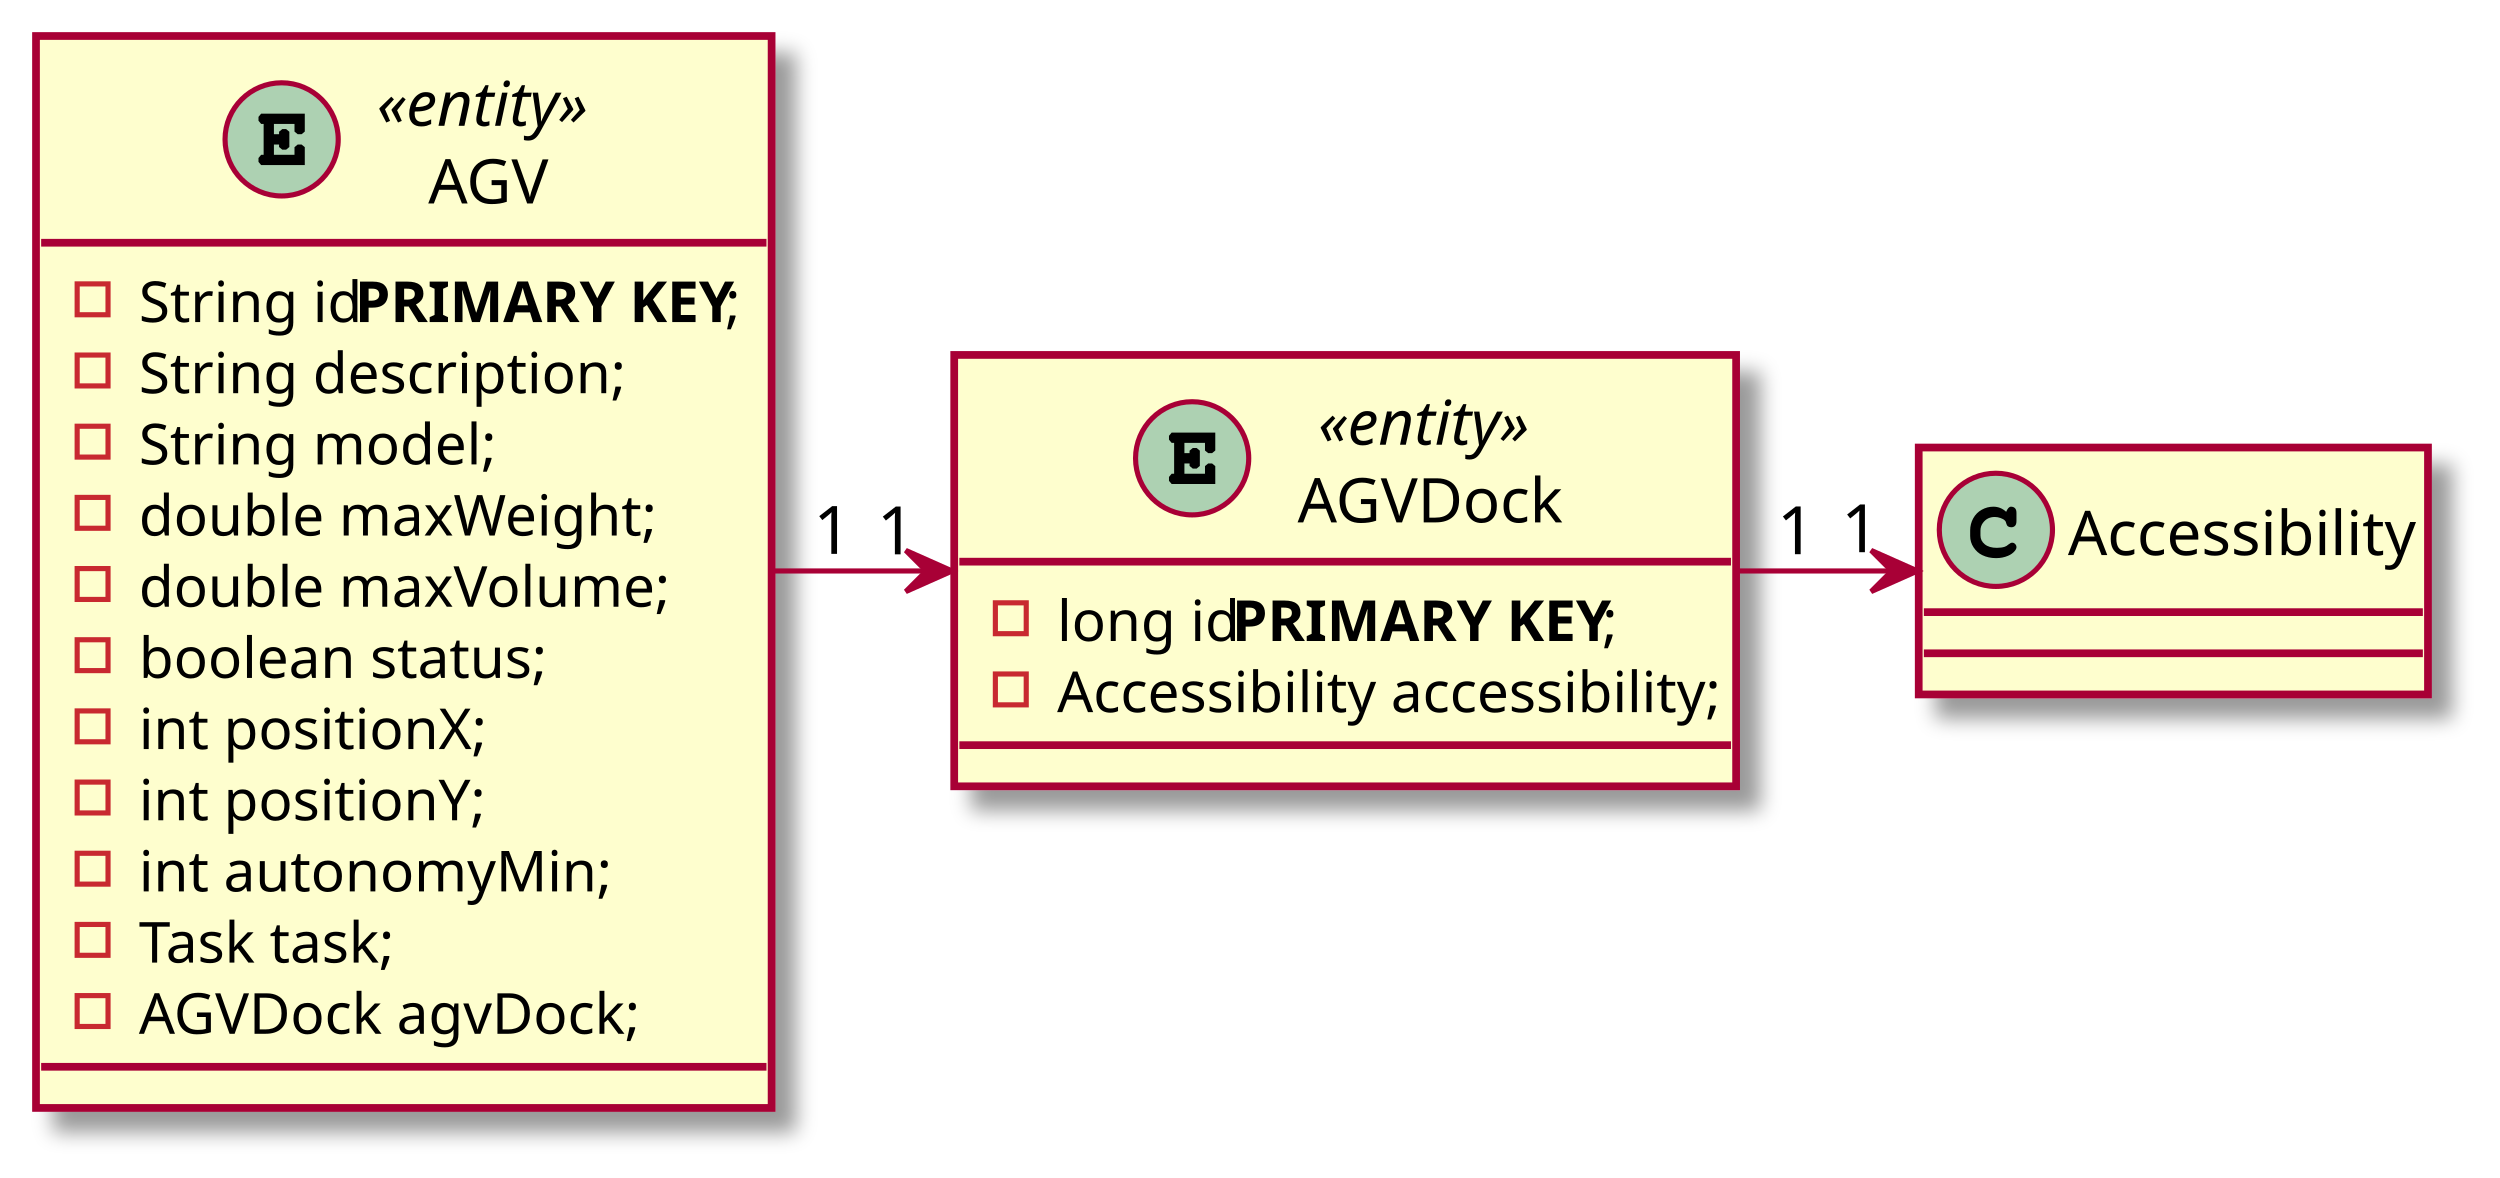
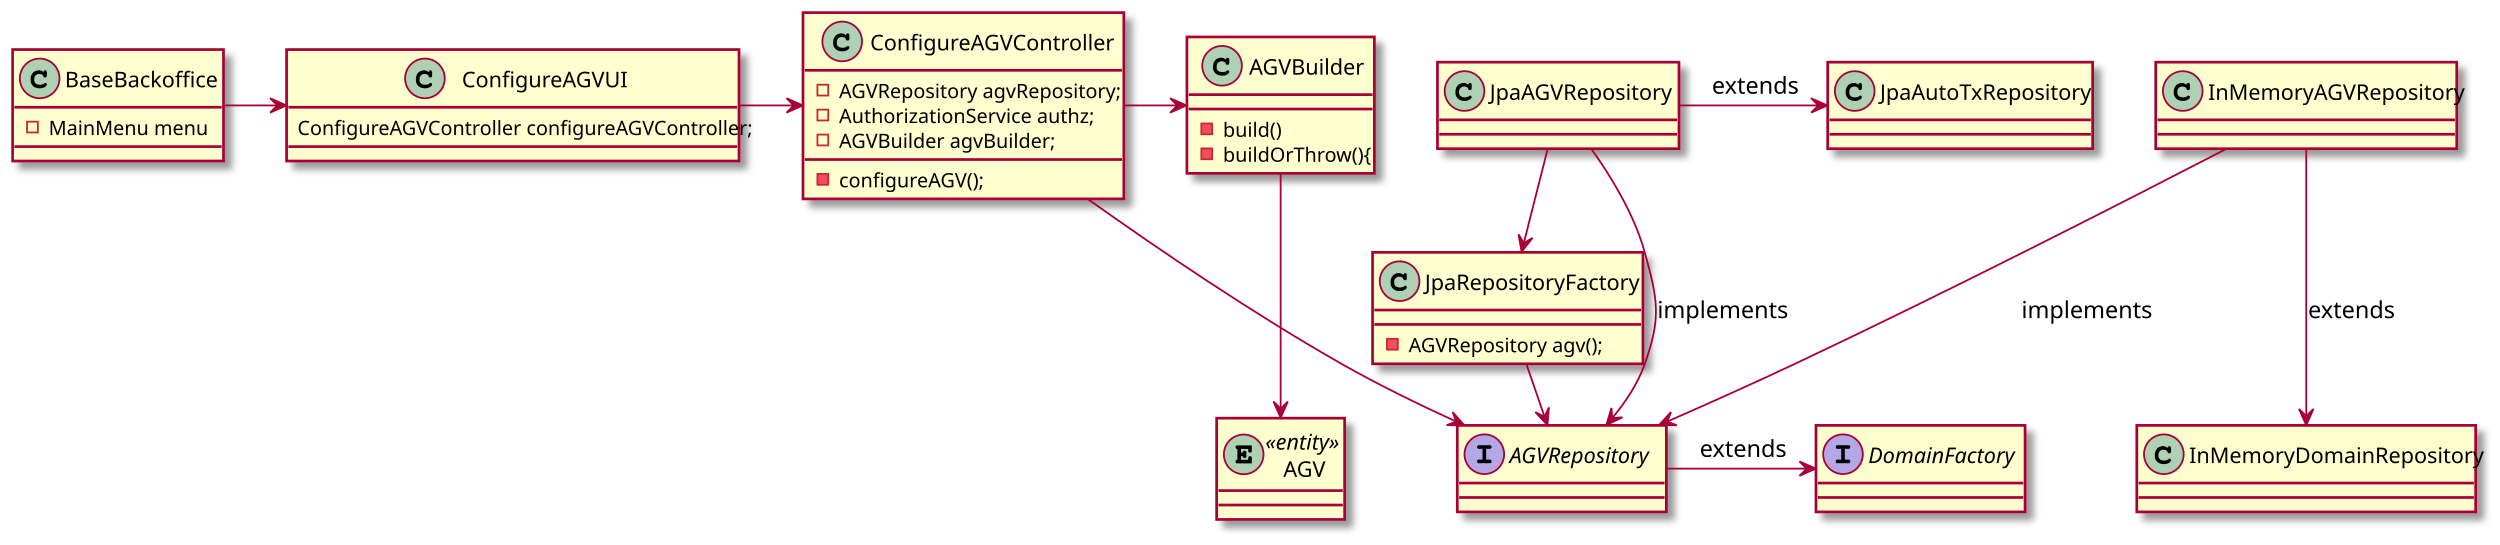
- <svg xmlns="http://www.w3.org/2000/svg" contentScriptType="application/ecmascript" contentStyleType="text/css" height="229px" preserveAspectRatio="none" style="width:486px;height:229px;background:#FFFFFF;" version="1.1" viewBox="0 0 486 229" width="486px" zoomAndPan="magnify">
+ <svg xmlns="http://www.w3.org/2000/svg" contentScriptType="application/ecmascript" contentStyleType="text/css" height="302px" preserveAspectRatio="none" style="width:1387px;height:302px;background:#FFFFFF;" version="1.1" viewBox="0 0 1387 302" width="1387px" zoomAndPan="magnify">
  <defs>
-     <filter height="300%" id="f164uncg9lvv8n" width="300%" x="-1" y="-1">
+     <filter height="300%" id="f1slej2af6ssvz" width="300%" x="-1" y="-1">
      <feGaussianBlur result="blurOut" stdDeviation="2.0" />
      <feColorMatrix in="blurOut" result="blurOut2" type="matrix" values="0 0 0 0 0 0 0 0 0 0 0 0 0 0 0 0 0 0 .4 0" />
      <feOffset dx="4.0" dy="4.0" in="blurOut2" result="blurOut3" />
      <feBlend in="SourceGraphic" in2="blurOut3" mode="normal" />
    </filter>
  </defs>
  <g>
-     <rect codeLine="2" fill="#FEFECE" filter="url(#f164uncg9lvv8n)" height="208.383" id="AGV" style="stroke:#A80036;stroke-width:1.5;" width="143" x="7" y="7" />
-     <ellipse cx="54.75" cy="27.094" fill="#ADD1B2" rx="11" ry="11" style="stroke:#A80036;stroke-width:1.0;" />
-     <path d="M53.25,28.094 L53.25,30.094 L57.25,30.094 L57.25,29.094 L57.25,28.609 L57.875,28.094 L58.25,28.094 L58.625,28.094 L59.25,28.609 L59.25,29.094 L59.25,32.094 L51.25,32.094 L50.766,32.094 L50.25,31.469 L50.25,31.094 L50.25,30.719 L50.766,30.094 L51.25,30.094 L51.25,30.094 L51.25,24.094 L51.25,24.094 L50.766,24.094 L50.25,23.469 L50.25,23.094 L50.25,22.719 L50.766,22.094 L51.25,22.094 L59.25,22.094 L59.25,25.094 L59.25,25.578 L58.625,26.094 L58.25,26.094 L57.875,26.094 L57.25,25.578 L57.25,25.094 L57.25,24.094 L53.25,24.094 L53.25,26.094 L54.25,26.094 L54.25,25.609 L54.25,25.609 L54.875,25.094 L55.25,25.094 L55.625,25.094 L56.25,25.609 L56.25,26.094 L56.25,28.094 L56.25,28.578 L55.625,29.094 L55.625,29.094 L55.25,29.094 L54.875,29.094 L54.25,28.578 L54.25,28.578 L54.25,28.094 L53.25,28.094 Z " fill="#000000" />
-     <text fill="#000000" font-family="sans-serif" font-size="12" font-style="italic" lengthAdjust="spacing" textLength="43" x="73.25" y="24.457">«entity»</text>
-     <text fill="#000000" font-family="sans-serif" font-size="12" lengthAdjust="spacing" textLength="23" x="83.25" y="39.551">AGV</text>
-     <line style="stroke:#A80036;stroke-width:1.5;" x1="8" x2="149" y1="47.188" y2="47.188" />
-     <rect fill="none" height="6" style="stroke:#C82930;stroke-width:1.0;" width="6" x="15" y="55.188" />
-     <text fill="#000000" font-family="sans-serif" font-size="11" lengthAdjust="spacing" textLength="39" x="27" y="62.606">String id</text>
-     <text fill="#000000" font-family="sans-serif" font-size="11" font-weight="bold" lengthAdjust="spacing" textLength="72" x="69" y="62.606">PRIMARY KEY</text>
-     <text fill="#000000" font-family="sans-serif" font-size="11" lengthAdjust="spacing" textLength="3" x="141" y="62.606">;</text>
-     <rect fill="none" height="6" style="stroke:#C82930;stroke-width:1.0;" width="6" x="15" y="69.023" />
-     <text fill="#000000" font-family="sans-serif" font-size="11" lengthAdjust="spacing" textLength="87" x="27" y="76.442">String description;</text>
-     <rect fill="none" height="6" style="stroke:#C82930;stroke-width:1.0;" width="6" x="15" y="82.859" />
-     <text fill="#000000" font-family="sans-serif" font-size="11" lengthAdjust="spacing" textLength="62" x="27" y="90.278">String model;</text>
-     <rect fill="none" height="6" style="stroke:#C82930;stroke-width:1.0;" width="6" x="15" y="96.695" />
-     <text fill="#000000" font-family="sans-serif" font-size="11" lengthAdjust="spacing" textLength="91" x="27" y="104.114">double maxWeight;</text>
-     <rect fill="none" height="6" style="stroke:#C82930;stroke-width:1.0;" width="6" x="15" y="110.531" />
-     <text fill="#000000" font-family="sans-serif" font-size="11" lengthAdjust="spacing" textLength="94" x="27" y="117.95">double maxVolume;</text>
-     <rect fill="none" height="6" style="stroke:#C82930;stroke-width:1.0;" width="6" x="15" y="124.367" />
-     <text fill="#000000" font-family="sans-serif" font-size="11" lengthAdjust="spacing" textLength="74" x="27" y="131.786">boolean status;</text>
-     <rect fill="none" height="6" style="stroke:#C82930;stroke-width:1.0;" width="6" x="15" y="138.203" />
-     <text fill="#000000" font-family="sans-serif" font-size="11" lengthAdjust="spacing" textLength="61" x="27" y="145.622">int positionX;</text>
-     <rect fill="none" height="6" style="stroke:#C82930;stroke-width:1.0;" width="6" x="15" y="152.039" />
-     <text fill="#000000" font-family="sans-serif" font-size="11" lengthAdjust="spacing" textLength="62" x="27" y="159.458">int positionY;</text>
-     <rect fill="none" height="6" style="stroke:#C82930;stroke-width:1.0;" width="6" x="15" y="165.875" />
-     <text fill="#000000" font-family="sans-serif" font-size="11" lengthAdjust="spacing" textLength="80" x="27" y="173.294">int autonomyMin;</text>
-     <rect fill="none" height="6" style="stroke:#C82930;stroke-width:1.0;" width="6" x="15" y="179.711" />
-     <text fill="#000000" font-family="sans-serif" font-size="11" lengthAdjust="spacing" textLength="49" x="27" y="187.13">Task task;</text>
-     <rect fill="none" height="6" style="stroke:#C82930;stroke-width:1.0;" width="6" x="15" y="193.547" />
-     <text fill="#000000" font-family="sans-serif" font-size="11" lengthAdjust="spacing" textLength="96" x="27" y="200.966">AGVDock agvDock;</text>
-     <line style="stroke:#A80036;stroke-width:1.5;" x1="8" x2="149" y1="207.383" y2="207.383" />
-     <rect codeLine="16" fill="#FEFECE" filter="url(#f164uncg9lvv8n)" height="83.859" id="AGVDock" style="stroke:#A80036;stroke-width:1.5;" width="152" x="185.5" y="69" />
-     <ellipse cx="231.75" cy="89.094" fill="#ADD1B2" rx="11" ry="11" style="stroke:#A80036;stroke-width:1.0;" />
-     <path d="M230.25,90.094 L230.25,92.094 L234.25,92.094 L234.25,91.094 L234.25,90.609 L234.875,90.094 L235.25,90.094 L235.625,90.094 L236.25,90.609 L236.25,91.094 L236.25,94.094 L228.25,94.094 L227.766,94.094 L227.25,93.469 L227.25,93.094 L227.25,92.719 L227.766,92.094 L228.25,92.094 L228.25,92.094 L228.25,86.094 L228.25,86.094 L227.766,86.094 L227.25,85.469 L227.25,85.094 L227.25,84.719 L227.766,84.094 L228.25,84.094 L236.25,84.094 L236.25,87.094 L236.25,87.578 L235.625,88.094 L235.25,88.094 L234.875,88.094 L234.25,87.578 L234.25,87.094 L234.25,86.094 L230.25,86.094 L230.25,88.094 L231.25,88.094 L231.25,87.609 L231.25,87.609 L231.875,87.094 L232.25,87.094 L232.625,87.094 L233.25,87.609 L233.25,88.094 L233.25,90.094 L233.25,90.578 L232.625,91.094 L232.625,91.094 L232.25,91.094 L231.875,91.094 L231.25,90.578 L231.25,90.578 L231.25,90.094 L230.25,90.094 Z " fill="#000000" />
-     <text fill="#000000" font-family="sans-serif" font-size="12" font-style="italic" lengthAdjust="spacing" textLength="43" x="256.25" y="86.457">«entity»</text>
-     <text fill="#000000" font-family="sans-serif" font-size="12" lengthAdjust="spacing" textLength="51" x="252.25" y="101.551">AGVDock</text>
-     <line style="stroke:#A80036;stroke-width:1.5;" x1="186.5" x2="336.5" y1="109.188" y2="109.188" />
-     <rect fill="none" height="6" style="stroke:#C82930;stroke-width:1.0;" width="6" x="193.5" y="117.188" />
-     <text fill="#000000" font-family="sans-serif" font-size="11" lengthAdjust="spacing" textLength="31" x="205.5" y="124.606">long id</text>
-     <text fill="#000000" font-family="sans-serif" font-size="11" font-weight="bold" lengthAdjust="spacing" textLength="72" x="239.5" y="124.606">PRIMARY KEY</text>
-     <text fill="#000000" font-family="sans-serif" font-size="11" lengthAdjust="spacing" textLength="3" x="311.5" y="124.606">;</text>
-     <rect fill="none" height="6" style="stroke:#C82930;stroke-width:1.0;" width="6" x="193.5" y="131.023" />
-     <text fill="#000000" font-family="sans-serif" font-size="11" lengthAdjust="spacing" textLength="126" x="205.5" y="138.442">Accessibility accessibility;</text>
-     <line style="stroke:#A80036;stroke-width:1.5;" x1="186.5" x2="336.5" y1="144.859" y2="144.859" />
-     <rect fill="#FEFECE" filter="url(#f164uncg9lvv8n)" height="48" id="Accessibility" style="stroke:#A80036;stroke-width:1.5;" width="99" x="373" y="87" />
-     <ellipse cx="388" cy="103" fill="#ADD1B2" rx="11" ry="11" style="stroke:#A80036;stroke-width:1.0;" />
-     <path d="M390,99.5 Q390.203,99 390.438,98.75 Q390.672,98.5 390.938,98.5 Q391.406,98.5 391.703,98.781 Q392,99.062 392,99.719 L392,101.281 Q392,101.938 391.719,102.219 Q391.438,102.5 391,102.5 Q390.609,102.5 390.359,102.328 Q390.109,102.156 390,101.703 Q389.953,101.391 389.781,101.219 Q389.469,100.891 388.906,100.703 Q388.344,100.5 387.781,100.5 Q387.078,100.5 386.484,100.781 Q385.906,101.062 385.453,101.688 Q385,102.312 385,103.172 L385,104.094 Q385,105.125 385.844,105.812 Q386.688,106.5 388.188,106.5 Q389.078,106.5 389.703,106.297 Q390.062,106.188 390.469,105.828 Q390.734,105.625 390.875,105.562 Q391.016,105.5 391.188,105.5 Q391.516,105.5 391.75,105.766 Q392,106.016 392,106.375 Q392,106.719 391.656,107.125 Q391.156,107.719 390.359,108.047 Q389.312,108.5 388.031,108.5 Q386.531,108.5 385.328,107.906 Q384.359,107.438 383.672,106.422 Q383,105.406 383,104.203 L383,103.109 Q383,101.859 383.594,100.766 Q384.203,99.672 385.25,99.094 Q386.312,98.5 387.5,98.5 Q388.219,98.5 388.844,98.75 Q389.469,99 390,99.5 Z " fill="#000000" />
-     <text fill="#000000" font-family="sans-serif" font-size="12" lengthAdjust="spacing" textLength="67" x="402" y="107.91">Accessibility</text>
-     <line style="stroke:#A80036;stroke-width:1.5;" x1="374" x2="471" y1="119" y2="119" />
-     <line style="stroke:#A80036;stroke-width:1.5;" x1="374" x2="471" y1="127" y2="127" />
-     <path codeLine="21" d="M150.34,111 C160.2,111 170.06,111 179.92,111 " fill="none" id="AGV-to-AGVDock" style="stroke:#A80036;stroke-width:1.0;" />
-     <polygon fill="#A80036" points="185.08,111,176.08,107,180.08,111,176.08,115,185.08,111" style="stroke:#A80036;stroke-width:1.0;" />
-     <text fill="#000000" font-family="sans-serif" font-size="13" lengthAdjust="spacing" textLength="7" x="158.109" y="107.668">1</text>
-     <text fill="#000000" font-family="sans-serif" font-size="13" lengthAdjust="spacing" textLength="7" x="170.463" y="107.756">1</text>
-     <path codeLine="23" d="M337.6,111 C347.58,111 357.56,111 367.53,111 " fill="none" id="AGVDock-to-Accessibility" style="stroke:#A80036;stroke-width:1.0;" />
-     <polygon fill="#A80036" points="372.75,111,363.75,107,367.75,111,363.75,115,372.75,111" style="stroke:#A80036;stroke-width:1.0;" />
-     <text fill="#000000" font-family="sans-serif" font-size="13" lengthAdjust="spacing" textLength="7" x="345.436" y="107.732">1</text>
-     <text fill="#000000" font-family="sans-serif" font-size="13" lengthAdjust="spacing" textLength="7" x="357.929" y="107.346">1</text>
+     <rect codeLine="2" fill="#FEFECE" filter="url(#f1slej2af6ssvz)" height="56.188" id="AGV" style="stroke:#A80036;stroke-width:1.5;" width="71" x="675" y="232" />
+     <ellipse cx="690" cy="252.094" fill="#ADD1B2" rx="11" ry="11" style="stroke:#A80036;stroke-width:1.0;" />
+     <path d="M688.5,253.094 L688.5,255.094 L692.5,255.094 L692.5,254.094 L692.5,253.609 L693.125,253.094 L693.5,253.094 L693.875,253.094 L694.5,253.609 L694.5,254.094 L694.5,257.094 L686.5,257.094 L686.016,257.094 L685.5,256.469 L685.5,256.094 L685.5,255.719 L686.016,255.094 L686.5,255.094 L686.5,255.094 L686.5,249.094 L686.5,249.094 L686.016,249.094 L685.5,248.469 L685.5,248.094 L685.5,247.719 L686.016,247.094 L686.5,247.094 L694.5,247.094 L694.5,250.094 L694.5,250.578 L693.875,251.094 L693.5,251.094 L693.125,251.094 L692.5,250.578 L692.5,250.094 L692.5,249.094 L688.5,249.094 L688.5,251.094 L689.5,251.094 L689.5,250.609 L689.5,250.609 L690.125,250.094 L690.5,250.094 L690.875,250.094 L691.5,250.609 L691.5,251.094 L691.5,253.094 L691.5,253.578 L690.875,254.094 L690.875,254.094 L690.5,254.094 L690.125,254.094 L689.5,253.578 L689.5,253.578 L689.5,253.094 L688.5,253.094 Z " fill="#000000" />
+     <text fill="#000000" font-family="sans-serif" font-size="12" font-style="italic" lengthAdjust="spacing" textLength="43" x="702" y="249.457">«entity»</text>
+     <text fill="#000000" font-family="sans-serif" font-size="12" lengthAdjust="spacing" textLength="23" x="712" y="264.551">AGV</text>
+     <line style="stroke:#A80036;stroke-width:1.5;" x1="676" x2="745" y1="272.188" y2="272.188" />
+     <line style="stroke:#A80036;stroke-width:1.5;" x1="676" x2="745" y1="280.188" y2="280.188" />
+     <rect codeLine="6" fill="#FEFECE" filter="url(#f1slej2af6ssvz)" height="61.836" id="ConfigureAGVUI" style="stroke:#A80036;stroke-width:1.5;" width="251" x="159" y="27.5" />
+     <ellipse cx="235.75" cy="43.5" fill="#ADD1B2" rx="11" ry="11" style="stroke:#A80036;stroke-width:1.0;" />
+     <path d="M237.75,40 Q237.953,39.5 238.188,39.25 Q238.422,39 238.688,39 Q239.156,39 239.453,39.281 Q239.75,39.562 239.75,40.219 L239.75,41.781 Q239.75,42.438 239.469,42.719 Q239.188,43 238.75,43 Q238.359,43 238.109,42.828 Q237.859,42.656 237.75,42.203 Q237.703,41.891 237.531,41.719 Q237.219,41.391 236.656,41.203 Q236.094,41 235.531,41 Q234.828,41 234.234,41.281 Q233.656,41.562 233.203,42.188 Q232.75,42.812 232.75,43.672 L232.75,44.594 Q232.75,45.625 233.594,46.312 Q234.438,47 235.938,47 Q236.828,47 237.453,46.797 Q237.812,46.688 238.219,46.328 Q238.484,46.125 238.625,46.062 Q238.766,46 238.938,46 Q239.266,46 239.5,46.266 Q239.75,46.516 239.75,46.875 Q239.75,47.219 239.406,47.625 Q238.906,48.219 238.109,48.547 Q237.062,49 235.781,49 Q234.281,49 233.078,48.406 Q232.109,47.938 231.422,46.922 Q230.75,45.906 230.75,44.703 L230.75,43.609 Q230.75,42.359 231.344,41.266 Q231.953,40.172 233,39.594 Q234.062,39 235.25,39 Q235.969,39 236.594,39.25 Q237.219,39.5 237.75,40 Z " fill="#000000" />
+     <text fill="#000000" font-family="sans-serif" font-size="12" lengthAdjust="spacing" textLength="89" x="256.25" y="48.41">ConfigureAGVUI</text>
+     <line style="stroke:#A80036;stroke-width:1.5;" x1="160" x2="409" y1="59.5" y2="59.5" />
+     <text fill="#000000" font-family="sans-serif" font-size="11" lengthAdjust="spacing" textLength="239" x="165" y="74.919">ConfigureAGVController configureAGVController;</text>
+     <line style="stroke:#A80036;stroke-width:1.5;" x1="160" x2="409" y1="81.336" y2="81.336" />
+     <rect codeLine="10" fill="#FEFECE" filter="url(#f1slej2af6ssvz)" height="103.344" id="ConfigureAGVController" style="stroke:#A80036;stroke-width:1.5;" width="178" x="445.5" y="7" />
+     <ellipse cx="467.25" cy="23" fill="#ADD1B2" rx="11" ry="11" style="stroke:#A80036;stroke-width:1.0;" />
+     <path d="M469.25,19.5 Q469.453,19 469.688,18.75 Q469.922,18.5 470.188,18.5 Q470.656,18.5 470.953,18.781 Q471.25,19.062 471.25,19.719 L471.25,21.281 Q471.25,21.938 470.969,22.219 Q470.688,22.5 470.25,22.5 Q469.859,22.5 469.609,22.328 Q469.359,22.156 469.25,21.703 Q469.203,21.391 469.031,21.219 Q468.719,20.891 468.156,20.703 Q467.594,20.5 467.031,20.5 Q466.328,20.5 465.734,20.781 Q465.156,21.062 464.703,21.688 Q464.25,22.312 464.25,23.172 L464.25,24.094 Q464.25,25.125 465.094,25.812 Q465.938,26.5 467.438,26.5 Q468.328,26.5 468.953,26.297 Q469.312,26.188 469.719,25.828 Q469.984,25.625 470.125,25.562 Q470.266,25.5 470.438,25.5 Q470.766,25.5 471,25.766 Q471.25,26.016 471.25,26.375 Q471.25,26.719 470.906,27.125 Q470.406,27.719 469.609,28.047 Q468.562,28.5 467.281,28.5 Q465.781,28.5 464.578,27.906 Q463.609,27.438 462.922,26.422 Q462.25,25.406 462.25,24.203 L462.25,23.109 Q462.25,21.859 462.844,20.766 Q463.453,19.672 464.5,19.094 Q465.562,18.5 466.75,18.5 Q467.469,18.5 468.094,18.75 Q468.719,19 469.25,19.5 Z " fill="#000000" />
+     <text fill="#000000" font-family="sans-serif" font-size="12" lengthAdjust="spacing" textLength="131" x="482.75" y="27.91">ConfigureAGVController</text>
+     <line style="stroke:#A80036;stroke-width:1.5;" x1="446.5" x2="622.5" y1="39" y2="39" />
+     <rect fill="none" height="6" style="stroke:#C82930;stroke-width:1.0;" width="6" x="453.5" y="47" />
+     <text fill="#000000" font-family="sans-serif" font-size="11" lengthAdjust="spacing" textLength="152" x="465.5" y="54.419">AGVRepository agvRepository;</text>
+     <rect fill="none" height="6" style="stroke:#C82930;stroke-width:1.0;" width="6" x="453.5" y="60.836" />
+     <text fill="#000000" font-family="sans-serif" font-size="11" lengthAdjust="spacing" textLength="134" x="465.5" y="68.255">AuthorizationService authz;</text>
+     <rect fill="none" height="6" style="stroke:#C82930;stroke-width:1.0;" width="6" x="453.5" y="74.672" />
+     <text fill="#000000" font-family="sans-serif" font-size="11" lengthAdjust="spacing" textLength="114" x="465.5" y="82.091">AGVBuilder agvBuilder;</text>
+     <line style="stroke:#A80036;stroke-width:1.5;" x1="446.5" x2="622.5" y1="88.508" y2="88.508" />
+     <rect fill="#F24D5C" height="6" style="stroke:#C82930;stroke-width:1.0;" width="6" x="453.5" y="96.508" />
+     <text fill="#000000" font-family="sans-serif" font-size="11" lengthAdjust="spacing" textLength="81" x="465.5" y="103.927">configureAGV();</text>
+     <rect codeLine="17" fill="#FEFECE" filter="url(#f1slej2af6ssvz)" height="75.672" id="AGVBuilder" style="stroke:#A80036;stroke-width:1.5;" width="104" x="658.5" y="20.5" />
+     <ellipse cx="678" cy="36.5" fill="#ADD1B2" rx="11" ry="11" style="stroke:#A80036;stroke-width:1.0;" />
+     <path d="M680,33 Q680.203,32.5 680.438,32.25 Q680.672,32 680.938,32 Q681.406,32 681.703,32.281 Q682,32.562 682,33.219 L682,34.781 Q682,35.438 681.719,35.719 Q681.438,36 681,36 Q680.609,36 680.359,35.828 Q680.109,35.656 680,35.203 Q679.953,34.891 679.781,34.719 Q679.469,34.391 678.906,34.203 Q678.344,34 677.781,34 Q677.078,34 676.484,34.281 Q675.906,34.562 675.453,35.188 Q675,35.812 675,36.672 L675,37.594 Q675,38.625 675.844,39.312 Q676.688,40 678.188,40 Q679.078,40 679.703,39.797 Q680.062,39.688 680.469,39.328 Q680.734,39.125 680.875,39.062 Q681.016,39 681.188,39 Q681.516,39 681.75,39.266 Q682,39.516 682,39.875 Q682,40.219 681.656,40.625 Q681.156,41.219 680.359,41.547 Q679.312,42 678.031,42 Q676.531,42 675.328,41.406 Q674.359,40.938 673.672,39.922 Q673,38.906 673,37.703 L673,36.609 Q673,35.359 673.594,34.266 Q674.203,33.172 675.25,32.594 Q676.312,32 677.5,32 Q678.219,32 678.844,32.25 Q679.469,32.5 680,33 Z " fill="#000000" />
+     <text fill="#000000" font-family="sans-serif" font-size="12" lengthAdjust="spacing" textLength="62" x="693" y="41.41">AGVBuilder</text>
+     <line style="stroke:#A80036;stroke-width:1.5;" x1="659.5" x2="761.5" y1="52.5" y2="52.5" />
+     <line style="stroke:#A80036;stroke-width:1.5;" x1="659.5" x2="761.5" y1="60.5" y2="60.5" />
+     <rect fill="#F24D5C" height="6" style="stroke:#C82930;stroke-width:1.0;" width="6" x="666.5" y="68.5" />
+     <text fill="#000000" font-family="sans-serif" font-size="11" lengthAdjust="spacing" textLength="30" x="678.5" y="75.919">build()</text>
+     <rect fill="#F24D5C" height="6" style="stroke:#C82930;stroke-width:1.0;" width="6" x="666.5" y="82.336" />
+     <text fill="#000000" font-family="sans-serif" font-size="11" lengthAdjust="spacing" textLength="78" x="678.5" y="89.755">buildOrThrow(){</text>
+     <rect codeLine="22" fill="#FEFECE" filter="url(#f1slej2af6ssvz)" height="61.836" id="BaseBackoffice" style="stroke:#A80036;stroke-width:1.5;" width="117" x="7" y="27.5" />
+     <ellipse cx="22" cy="43.5" fill="#ADD1B2" rx="11" ry="11" style="stroke:#A80036;stroke-width:1.0;" />
+     <path d="M24,40 Q24.203,39.5 24.438,39.25 Q24.672,39 24.938,39 Q25.406,39 25.703,39.281 Q26,39.562 26,40.219 L26,41.781 Q26,42.438 25.719,42.719 Q25.438,43 25,43 Q24.609,43 24.359,42.828 Q24.109,42.656 24,42.203 Q23.953,41.891 23.781,41.719 Q23.469,41.391 22.906,41.203 Q22.344,41 21.781,41 Q21.078,41 20.484,41.281 Q19.906,41.562 19.453,42.188 Q19,42.812 19,43.672 L19,44.594 Q19,45.625 19.844,46.312 Q20.688,47 22.188,47 Q23.078,47 23.703,46.797 Q24.062,46.688 24.469,46.328 Q24.734,46.125 24.875,46.062 Q25.016,46 25.188,46 Q25.516,46 25.75,46.266 Q26,46.516 26,46.875 Q26,47.219 25.656,47.625 Q25.156,48.219 24.359,48.547 Q23.312,49 22.031,49 Q20.531,49 19.328,48.406 Q18.359,47.938 17.672,46.922 Q17,45.906 17,44.703 L17,43.609 Q17,42.359 17.594,41.266 Q18.203,40.172 19.25,39.594 Q20.312,39 21.5,39 Q22.219,39 22.844,39.25 Q23.469,39.5 24,40 Z " fill="#000000" />
+     <text fill="#000000" font-family="sans-serif" font-size="12" lengthAdjust="spacing" textLength="85" x="36" y="48.41">BaseBackoffice</text>
+     <line style="stroke:#A80036;stroke-width:1.5;" x1="8" x2="123" y1="59.5" y2="59.5" />
+     <rect fill="none" height="6" style="stroke:#C82930;stroke-width:1.0;" width="6" x="15" y="67.5" />
+     <text fill="#000000" font-family="sans-serif" font-size="11" lengthAdjust="spacing" textLength="77" x="27" y="74.919">MainMenu menu</text>
+     <line style="stroke:#A80036;stroke-width:1.5;" x1="8" x2="123" y1="81.336" y2="81.336" />
+     <rect codeLine="26" fill="#FEFECE" filter="url(#f1slej2af6ssvz)" height="48" id="AGVRepository" style="stroke:#A80036;stroke-width:1.5;" width="116" x="808.5" y="236" />
+     <ellipse cx="823.5" cy="252" fill="#B4A7E5" rx="11" ry="11" style="stroke:#A80036;stroke-width:1.0;" />
+     <path d="M824.5,249 L824.5,255 L826.5,255 L826.984,255 L827.5,255.625 L827.5,256 L827.5,256.375 L826.984,257 L826.5,257 L820.5,257 L820.016,257 L819.5,256.375 L819.5,256 L819.5,255.625 L820.016,255 L820.5,255 L822.5,255 L822.5,249 L820.5,249 L820.016,249 L819.5,248.375 L819.5,248 L819.5,247.625 L820.016,247 L820.5,247 L826.5,247 L826.984,247 L827.5,247.625 L827.5,248 L827.5,248.375 L826.984,249 L826.5,249 L824.5,249 Z " fill="#000000" />
+     <text fill="#000000" font-family="sans-serif" font-size="12" font-style="italic" lengthAdjust="spacing" textLength="84" x="837.5" y="256.91">AGVRepository</text>
+     <line style="stroke:#A80036;stroke-width:1.5;" x1="809.5" x2="923.5" y1="268" y2="268" />
+     <line style="stroke:#A80036;stroke-width:1.5;" x1="809.5" x2="923.5" y1="276" y2="276" />
+     <rect codeLine="30" fill="#FEFECE" filter="url(#f1slej2af6ssvz)" height="48" id="DomainFactory" style="stroke:#A80036;stroke-width:1.5;" width="116" x="1007.5" y="236" />
+     <ellipse cx="1022.5" cy="252" fill="#B4A7E5" rx="11" ry="11" style="stroke:#A80036;stroke-width:1.0;" />
+     <path d="M1023.5,249 L1023.5,255 L1025.5,255 L1025.984,255 L1026.5,255.625 L1026.5,256 L1026.5,256.375 L1025.984,257 L1025.5,257 L1019.5,257 L1019.016,257 L1018.5,256.375 L1018.5,256 L1018.5,255.625 L1019.016,255 L1019.5,255 L1021.5,255 L1021.5,249 L1019.5,249 L1019.016,249 L1018.5,248.375 L1018.5,248 L1018.5,247.625 L1019.016,247 L1019.5,247 L1025.5,247 L1025.984,247 L1026.5,247.625 L1026.5,248 L1026.5,248.375 L1025.984,249 L1025.5,249 L1023.5,249 Z " fill="#000000" />
+     <text fill="#000000" font-family="sans-serif" font-size="12" font-style="italic" lengthAdjust="spacing" textLength="84" x="1036.5" y="256.91">DomainFactory</text>
+     <line style="stroke:#A80036;stroke-width:1.5;" x1="1008.5" x2="1122.5" y1="268" y2="268" />
+     <line style="stroke:#A80036;stroke-width:1.5;" x1="1008.5" x2="1122.5" y1="276" y2="276" />
+     <rect codeLine="34" fill="#FEFECE" filter="url(#f1slej2af6ssvz)" height="48" id="JpaAGVRepository" style="stroke:#A80036;stroke-width:1.5;" width="134" x="797.5" y="34.5" />
+     <ellipse cx="812.5" cy="50.5" fill="#ADD1B2" rx="11" ry="11" style="stroke:#A80036;stroke-width:1.0;" />
+     <path d="M814.5,47 Q814.703,46.5 814.938,46.25 Q815.172,46 815.438,46 Q815.906,46 816.203,46.281 Q816.5,46.562 816.5,47.219 L816.5,48.781 Q816.5,49.438 816.219,49.719 Q815.938,50 815.5,50 Q815.109,50 814.859,49.828 Q814.609,49.656 814.5,49.203 Q814.453,48.891 814.281,48.719 Q813.969,48.391 813.406,48.203 Q812.844,48 812.281,48 Q811.578,48 810.984,48.281 Q810.406,48.562 809.953,49.188 Q809.5,49.812 809.5,50.672 L809.5,51.594 Q809.5,52.625 810.344,53.312 Q811.188,54 812.688,54 Q813.578,54 814.203,53.797 Q814.562,53.688 814.969,53.328 Q815.234,53.125 815.375,53.062 Q815.516,53 815.688,53 Q816.016,53 816.25,53.266 Q816.5,53.516 816.5,53.875 Q816.5,54.219 816.156,54.625 Q815.656,55.219 814.859,55.547 Q813.812,56 812.531,56 Q811.031,56 809.828,55.406 Q808.859,54.938 808.172,53.922 Q807.5,52.906 807.5,51.703 L807.5,50.609 Q807.5,49.359 808.094,48.266 Q808.703,47.172 809.75,46.594 Q810.812,46 812,46 Q812.719,46 813.344,46.25 Q813.969,46.5 814.5,47 Z " fill="#000000" />
+     <text fill="#000000" font-family="sans-serif" font-size="12" lengthAdjust="spacing" textLength="102" x="826.5" y="55.41">JpaAGVRepository</text>
+     <line style="stroke:#A80036;stroke-width:1.5;" x1="798.5" x2="930.5" y1="66.5" y2="66.5" />
+     <line style="stroke:#A80036;stroke-width:1.5;" x1="798.5" x2="930.5" y1="74.5" y2="74.5" />
+     <rect codeLine="38" fill="#FEFECE" filter="url(#f1slej2af6ssvz)" height="48" id="JpaAutoTxRepository" style="stroke:#A80036;stroke-width:1.5;" width="147" x="1014" y="34.5" />
+     <ellipse cx="1029" cy="50.5" fill="#ADD1B2" rx="11" ry="11" style="stroke:#A80036;stroke-width:1.0;" />
+     <path d="M1031,47 Q1031.203,46.5 1031.438,46.25 Q1031.672,46 1031.938,46 Q1032.406,46 1032.703,46.281 Q1033,46.562 1033,47.219 L1033,48.781 Q1033,49.438 1032.719,49.719 Q1032.438,50 1032,50 Q1031.609,50 1031.359,49.828 Q1031.109,49.656 1031,49.203 Q1030.953,48.891 1030.781,48.719 Q1030.469,48.391 1029.906,48.203 Q1029.344,48 1028.781,48 Q1028.078,48 1027.484,48.281 Q1026.906,48.562 1026.453,49.188 Q1026,49.812 1026,50.672 L1026,51.594 Q1026,52.625 1026.844,53.312 Q1027.688,54 1029.188,54 Q1030.078,54 1030.703,53.797 Q1031.062,53.688 1031.469,53.328 Q1031.734,53.125 1031.875,53.062 Q1032.016,53 1032.188,53 Q1032.516,53 1032.75,53.266 Q1033,53.516 1033,53.875 Q1033,54.219 1032.656,54.625 Q1032.156,55.219 1031.359,55.547 Q1030.312,56 1029.031,56 Q1027.531,56 1026.328,55.406 Q1025.359,54.938 1024.672,53.922 Q1024,52.906 1024,51.703 L1024,50.609 Q1024,49.359 1024.594,48.266 Q1025.203,47.172 1026.25,46.594 Q1027.312,46 1028.5,46 Q1029.219,46 1029.844,46.25 Q1030.469,46.5 1031,47 Z " fill="#000000" />
+     <text fill="#000000" font-family="sans-serif" font-size="12" lengthAdjust="spacing" textLength="115" x="1043" y="55.41">JpaAutoTxRepository</text>
+     <line style="stroke:#A80036;stroke-width:1.5;" x1="1015" x2="1160" y1="66.5" y2="66.5" />
+     <line style="stroke:#A80036;stroke-width:1.5;" x1="1015" x2="1160" y1="74.5" y2="74.5" />
+     <rect codeLine="42" fill="#FEFECE" filter="url(#f1slej2af6ssvz)" height="48" id="InMemoryAGVRepository" style="stroke:#A80036;stroke-width:1.5;" width="167" x="1196" y="34.5" />
+     <ellipse cx="1211" cy="50.5" fill="#ADD1B2" rx="11" ry="11" style="stroke:#A80036;stroke-width:1.0;" />
+     <path d="M1213,47 Q1213.203,46.5 1213.438,46.25 Q1213.672,46 1213.938,46 Q1214.406,46 1214.703,46.281 Q1215,46.562 1215,47.219 L1215,48.781 Q1215,49.438 1214.719,49.719 Q1214.438,50 1214,50 Q1213.609,50 1213.359,49.828 Q1213.109,49.656 1213,49.203 Q1212.953,48.891 1212.781,48.719 Q1212.469,48.391 1211.906,48.203 Q1211.344,48 1210.781,48 Q1210.078,48 1209.484,48.281 Q1208.906,48.562 1208.453,49.188 Q1208,49.812 1208,50.672 L1208,51.594 Q1208,52.625 1208.844,53.312 Q1209.688,54 1211.188,54 Q1212.078,54 1212.703,53.797 Q1213.062,53.688 1213.469,53.328 Q1213.734,53.125 1213.875,53.062 Q1214.016,53 1214.188,53 Q1214.516,53 1214.75,53.266 Q1215,53.516 1215,53.875 Q1215,54.219 1214.656,54.625 Q1214.156,55.219 1213.359,55.547 Q1212.312,56 1211.031,56 Q1209.531,56 1208.328,55.406 Q1207.359,54.938 1206.672,53.922 Q1206,52.906 1206,51.703 L1206,50.609 Q1206,49.359 1206.594,48.266 Q1207.203,47.172 1208.25,46.594 Q1209.312,46 1210.5,46 Q1211.219,46 1211.844,46.25 Q1212.469,46.5 1213,47 Z " fill="#000000" />
+     <text fill="#000000" font-family="sans-serif" font-size="12" lengthAdjust="spacing" textLength="135" x="1225" y="55.41">InMemoryAGVRepository</text>
+     <line style="stroke:#A80036;stroke-width:1.5;" x1="1197" x2="1362" y1="66.5" y2="66.5" />
+     <line style="stroke:#A80036;stroke-width:1.5;" x1="1197" x2="1362" y1="74.5" y2="74.5" />
+     <rect codeLine="46" fill="#FEFECE" filter="url(#f1slej2af6ssvz)" height="48" id="InMemoryDomainRepository" style="stroke:#A80036;stroke-width:1.5;" width="188" x="1185.5" y="236" />
+     <ellipse cx="1200.5" cy="252" fill="#ADD1B2" rx="11" ry="11" style="stroke:#A80036;stroke-width:1.0;" />
+     <path d="M1202.5,248.5 Q1202.703,248 1202.938,247.75 Q1203.172,247.5 1203.438,247.5 Q1203.906,247.5 1204.203,247.781 Q1204.5,248.062 1204.5,248.719 L1204.5,250.281 Q1204.5,250.938 1204.219,251.219 Q1203.938,251.5 1203.5,251.5 Q1203.109,251.5 1202.859,251.328 Q1202.609,251.156 1202.5,250.703 Q1202.453,250.391 1202.281,250.219 Q1201.969,249.891 1201.406,249.703 Q1200.844,249.5 1200.281,249.5 Q1199.578,249.5 1198.984,249.781 Q1198.406,250.062 1197.953,250.688 Q1197.5,251.312 1197.5,252.172 L1197.5,253.094 Q1197.5,254.125 1198.344,254.812 Q1199.188,255.5 1200.688,255.5 Q1201.578,255.5 1202.203,255.297 Q1202.562,255.188 1202.969,254.828 Q1203.234,254.625 1203.375,254.562 Q1203.516,254.5 1203.688,254.5 Q1204.016,254.5 1204.25,254.766 Q1204.5,255.016 1204.5,255.375 Q1204.5,255.719 1204.156,256.125 Q1203.656,256.719 1202.859,257.047 Q1201.812,257.5 1200.531,257.5 Q1199.031,257.5 1197.828,256.906 Q1196.859,256.438 1196.172,255.422 Q1195.5,254.406 1195.5,253.203 L1195.5,252.109 Q1195.5,250.859 1196.094,249.766 Q1196.703,248.672 1197.75,248.094 Q1198.812,247.5 1200,247.5 Q1200.719,247.5 1201.344,247.75 Q1201.969,248 1202.5,248.5 Z " fill="#000000" />
+     <text fill="#000000" font-family="sans-serif" font-size="12" lengthAdjust="spacing" textLength="156" x="1214.5" y="256.91">InMemoryDomainRepository</text>
+     <line style="stroke:#A80036;stroke-width:1.5;" x1="1186.5" x2="1372.5" y1="268" y2="268" />
+     <line style="stroke:#A80036;stroke-width:1.5;" x1="1186.5" x2="1372.5" y1="276" y2="276" />
+     <rect codeLine="50" fill="#FEFECE" filter="url(#f1slej2af6ssvz)" height="61.836" id="JpaRepositoryFactory" style="stroke:#A80036;stroke-width:1.5;" width="150" x="761.5" y="140" />
+     <ellipse cx="776.5" cy="156" fill="#ADD1B2" rx="11" ry="11" style="stroke:#A80036;stroke-width:1.0;" />
+     <path d="M778.5,152.5 Q778.703,152 778.938,151.75 Q779.172,151.5 779.438,151.5 Q779.906,151.5 780.203,151.781 Q780.5,152.062 780.5,152.719 L780.5,154.281 Q780.5,154.938 780.219,155.219 Q779.938,155.5 779.5,155.5 Q779.109,155.5 778.859,155.328 Q778.609,155.156 778.5,154.703 Q778.453,154.391 778.281,154.219 Q777.969,153.891 777.406,153.703 Q776.844,153.5 776.281,153.5 Q775.578,153.5 774.984,153.781 Q774.406,154.062 773.953,154.688 Q773.5,155.312 773.5,156.172 L773.5,157.094 Q773.5,158.125 774.344,158.812 Q775.188,159.5 776.688,159.5 Q777.578,159.5 778.203,159.297 Q778.562,159.188 778.969,158.828 Q779.234,158.625 779.375,158.562 Q779.516,158.5 779.688,158.5 Q780.016,158.5 780.25,158.766 Q780.5,159.016 780.5,159.375 Q780.5,159.719 780.156,160.125 Q779.656,160.719 778.859,161.047 Q777.812,161.5 776.531,161.5 Q775.031,161.5 773.828,160.906 Q772.859,160.438 772.172,159.422 Q771.5,158.406 771.5,157.203 L771.5,156.109 Q771.5,154.859 772.094,153.766 Q772.703,152.672 773.75,152.094 Q774.812,151.5 776,151.5 Q776.719,151.5 777.344,151.75 Q777.969,152 778.5,152.5 Z " fill="#000000" />
+     <text fill="#000000" font-family="sans-serif" font-size="12" lengthAdjust="spacing" textLength="118" x="790.5" y="160.91">JpaRepositoryFactory</text>
+     <line style="stroke:#A80036;stroke-width:1.5;" x1="762.5" x2="910.5" y1="172" y2="172" />
+     <line style="stroke:#A80036;stroke-width:1.5;" x1="762.5" x2="910.5" y1="180" y2="180" />
+     <rect fill="#F24D5C" height="6" style="stroke:#C82930;stroke-width:1.0;" width="6" x="769.5" y="188" />
+     <text fill="#000000" font-family="sans-serif" font-size="11" lengthAdjust="spacing" textLength="108" x="781.5" y="195.419">AGVRepository agv();</text>
+     <path codeLine="54" d="M710.5,96.56 C710.5,133.93 710.5,191.06 710.5,226.66 " fill="none" id="AGVBuilder-to-AGV" style="stroke:#A80036;stroke-width:1.0;" />
+     <polygon fill="#A80036" points="710.5,231.75,714.5,222.75,710.5,226.75,706.5,222.75,710.5,231.75" style="stroke:#A80036;stroke-width:1.0;" />
+     <path codeLine="56" d="M124.1,58.5 C133.97,58.5 143.84,58.5 153.71,58.5 " fill="none" id="BaseBackoffice-to-ConfigureAGVUI" style="stroke:#A80036;stroke-width:1.0;" />
+     <polygon fill="#A80036" points="158.87,58.5,149.87,54.5,153.87,58.5,149.87,62.5,158.87,58.5" style="stroke:#A80036;stroke-width:1.0;" />
+     <path codeLine="58" d="M410.48,58.5 C420.38,58.5 430.28,58.5 440.18,58.5 " fill="none" id="ConfigureAGVUI-to-ConfigureAGVController" style="stroke:#A80036;stroke-width:1.0;" />
+     <polygon fill="#A80036" points="445.36,58.5,436.36,54.5,440.36,58.5,436.36,62.5,445.36,58.5" style="stroke:#A80036;stroke-width:1.0;" />
+     <path codeLine="60" d="M623.53,58.5 C633.37,58.5 643.2,58.5 653.04,58.5 " fill="none" id="ConfigureAGVController-to-AGVBuilder" style="stroke:#A80036;stroke-width:1.0;" />
+     <polygon fill="#A80036" points="658.18,58.5,649.18,54.5,653.18,58.5,649.18,62.5,658.18,58.5" style="stroke:#A80036;stroke-width:1.0;" />
+     <path codeLine="62" d="M603.2,110.19 C643.37,138.8 695.66,174.25 744.5,202 C764.63,213.43 787.43,224.55 807.84,233.88 " fill="none" id="ConfigureAGVController-to-AGVRepository" style="stroke:#A80036;stroke-width:1.0;" />
+     <polygon fill="#A80036" points="812.42,235.97,805.891,228.597,807.871,233.896,802.572,235.876,812.42,235.97" style="stroke:#A80036;stroke-width:1.0;" />
+     <path codeLine="64" d="M924.59,260 C948.91,260 977.23,260 1002.09,260 " fill="none" id="AGVRepository-to-DomainFactory" style="stroke:#A80036;stroke-width:1.0;" />
+     <polygon fill="#A80036" points="1007.33,260,998.33,256,1002.33,260,998.33,264,1007.33,260" style="stroke:#A80036;stroke-width:1.0;" />
+     <text fill="#000000" font-family="sans-serif" font-size="13" lengthAdjust="spacing" textLength="46" x="943" y="253.495">extends</text>
+     <path codeLine="66" d="M858.63,82.66 C854.82,97.69 849.79,117.56 845.48,134.55 " fill="none" id="JpaAGVRepository-to-JpaRepositoryFactory" style="stroke:#A80036;stroke-width:1.0;" />
+     <polygon fill="#A80036" points="844.17,139.73,850.255,131.986,845.396,134.883,842.499,130.024,844.17,139.73" style="stroke:#A80036;stroke-width:1.0;" />
+     <path codeLine="67" d="M846.99,202.43 C850.19,211.69 853.68,221.82 856.82,230.92 " fill="none" id="JpaRepositoryFactory-to-AGVRepository" style="stroke:#A80036;stroke-width:1.0;" />
+     <polygon fill="#A80036" points="858.52,235.86,859.362,226.047,856.887,231.134,851.801,228.659,858.52,235.86" style="stroke:#A80036;stroke-width:1.0;" />
+     <path codeLine="69" d="M931.71,58.5 C956,58.5 983.63,58.5 1008.81,58.5 " fill="none" id="JpaAGVRepository-to-JpaAutoTxRepository" style="stroke:#A80036;stroke-width:1.0;" />
+     <polygon fill="#A80036" points="1013.81,58.5,1004.81,54.5,1008.81,58.5,1004.81,62.5,1013.81,58.5" style="stroke:#A80036;stroke-width:1.0;" />
+     <text fill="#000000" font-family="sans-serif" font-size="13" lengthAdjust="spacing" textLength="46" x="949.75" y="51.995">extends</text>
+     <path codeLine="70" d="M882.87,82.6 C893.83,97.91 906.71,118.98 912.5,140 C919.82,166.57 921.68,176.02 912.5,202 C908.72,212.72 901.97,222.9 894.78,231.61 " fill="none" id="JpaAGVRepository-to-AGVRepository" style="stroke:#A80036;stroke-width:1.0;" />
+     <polygon fill="#A80036" points="891.24,235.77,900.125,231.521,894.486,231.967,894.04,226.327,891.24,235.77" style="stroke:#A80036;stroke-width:1.0;" />
+     <text fill="#000000" font-family="sans-serif" font-size="13" lengthAdjust="spacing" textLength="67" x="919.5" y="176.495">implements</text>
+     <path codeLine="72" d="M1279.5,82.78 C1279.5,119.57 1279.5,191.04 1279.5,230.73 " fill="none" id="InMemoryAGVRepository-to-InMemoryDomainRepository" style="stroke:#A80036;stroke-width:1.0;" />
+     <polygon fill="#A80036" points="1279.5,235.87,1283.5,226.87,1279.5,230.87,1275.5,226.87,1279.5,235.87" style="stroke:#A80036;stroke-width:1.0;" />
+     <text fill="#000000" font-family="sans-serif" font-size="13" lengthAdjust="spacing" textLength="46" x="1280.5" y="176.495">extends</text>
+     <path codeLine="73" d="M1235.07,82.64 C1179.45,111.41 1081.07,161.66 995.5,202 C972.65,212.77 947.27,224.12 925.11,233.83 " fill="none" id="InMemoryAGVRepository-to-AGVRepository" style="stroke:#A80036;stroke-width:1.0;" />
+     <polygon fill="#A80036" points="920.43,235.87,930.279,235.927,925.011,233.866,927.072,228.598,920.43,235.87" style="stroke:#A80036;stroke-width:1.0;" />
+     <text fill="#000000" font-family="sans-serif" font-size="13" lengthAdjust="spacing" textLength="67" x="1121.5" y="176.495">implements</text>
  </g>
</svg>
